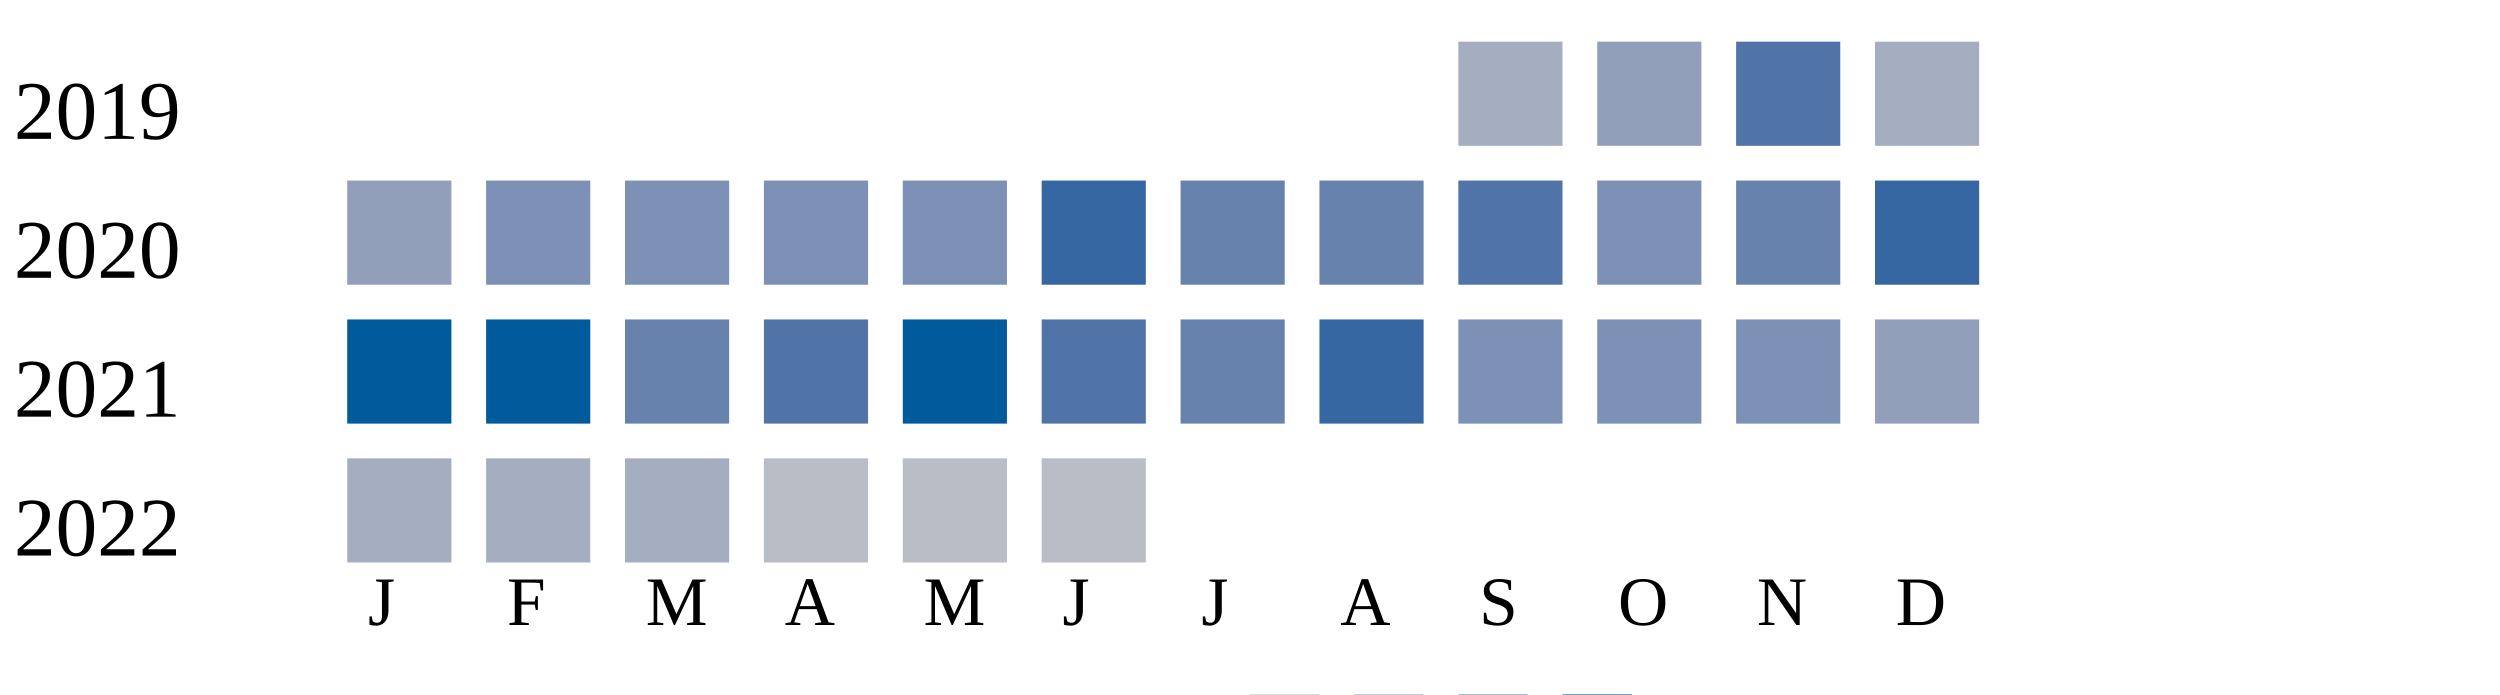
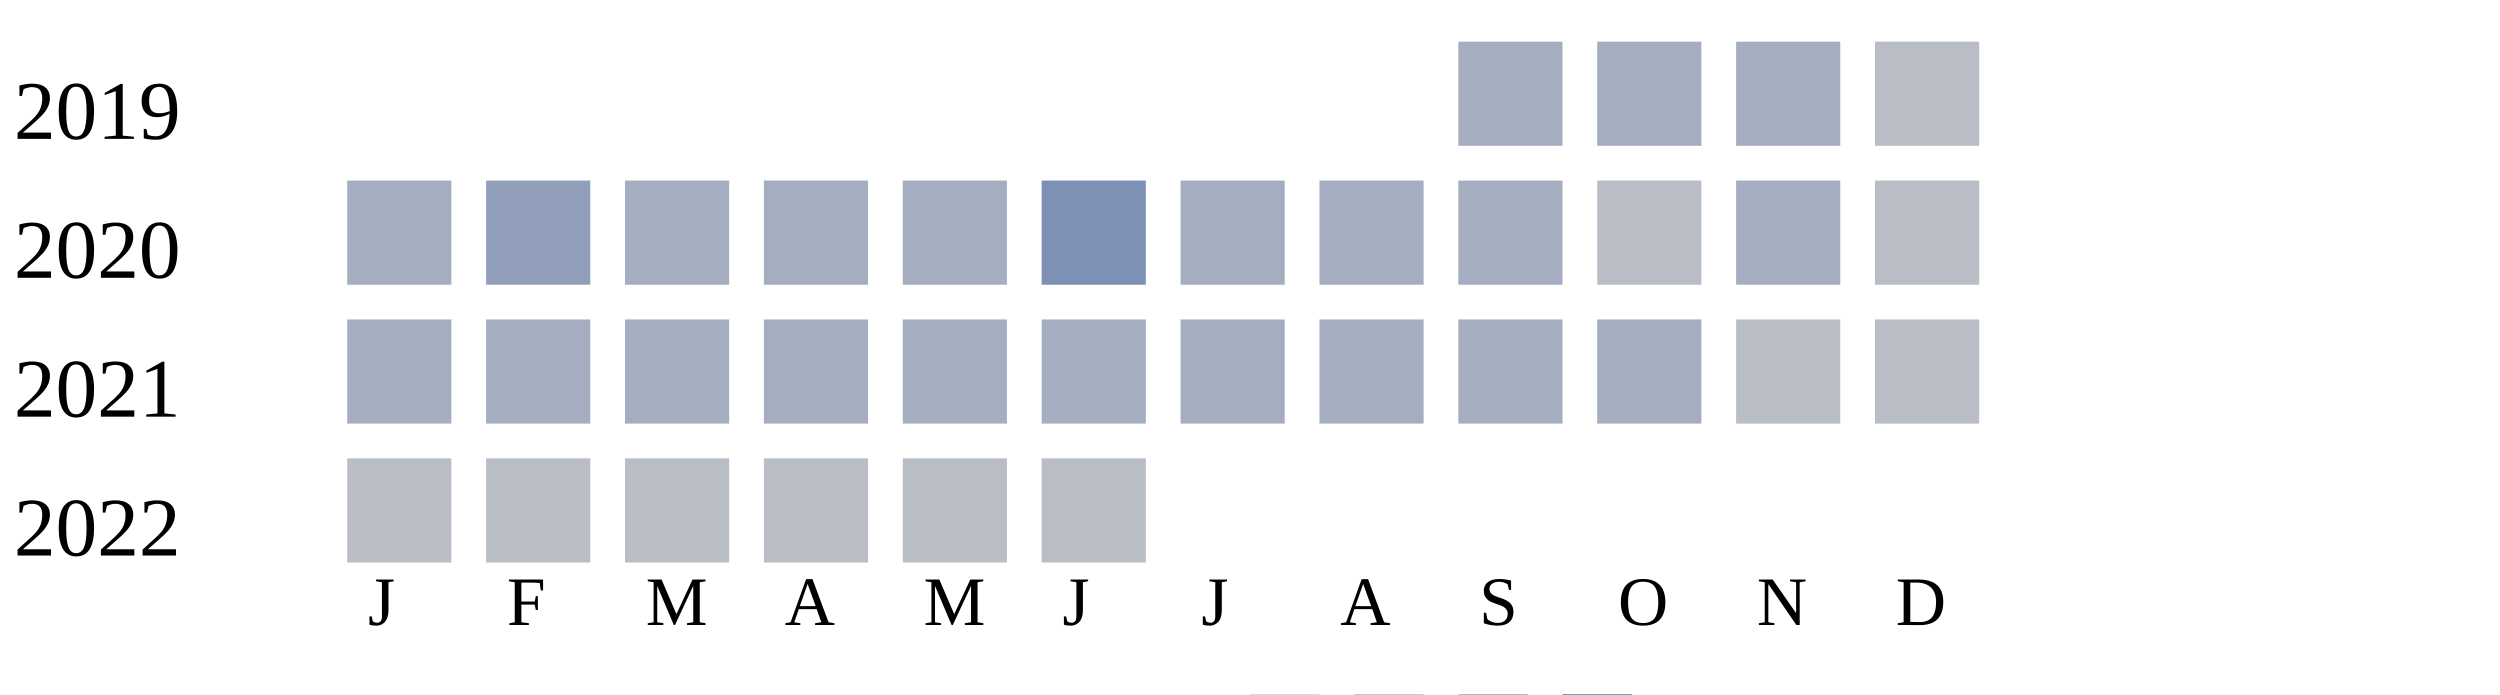
<svg xmlns="http://www.w3.org/2000/svg" width="360" height="100">
  <g transform="translate(0 0)">
    <text x="2" y="20">2019</text>
    <rect x="210" y="6" width="15" height="15" fill="#a5aec0" />
-     <rect x="230" y="6" width="15" height="15" fill="#919fba" />
-     <rect x="250" y="6" width="15" height="15" fill="#5174a8" />
-     <rect x="270" y="6" width="15" height="15" fill="#a5aec0" />
+     <rect x="230" y="6" width="15" height="15" fill="#a5aec0" />
+     <rect x="250" y="6" width="15" height="15" fill="#a5aec0" />
+     <rect x="270" y="6" width="15" height="15" fill="#b9bdc6" />
  </g>
  <g transform="translate(0 20)">
    <text x="2" y="20">2020</text>
-     <rect x="50" y="6" width="15" height="15" fill="#919fba" />
-     <rect x="70" y="6" width="15" height="15" fill="#7d90b5" />
-     <rect x="90" y="6" width="15" height="15" fill="#7d90b5" />
-     <rect x="110" y="6" width="15" height="15" fill="#7d90b5" />
-     <rect x="130" y="6" width="15" height="15" fill="#7d90b5" />
-     <rect x="150" y="6" width="15" height="15" fill="#3667a2" />
-     <rect x="170" y="6" width="15" height="15" fill="#6882ae" />
-     <rect x="190" y="6" width="15" height="15" fill="#6882ae" />
-     <rect x="210" y="6" width="15" height="15" fill="#5174a8" />
-     <rect x="230" y="6" width="15" height="15" fill="#7d90b5" />
-     <rect x="250" y="6" width="15" height="15" fill="#6882ae" />
-     <rect x="270" y="6" width="15" height="15" fill="#3667a2" />
+     <rect x="50" y="6" width="15" height="15" fill="#a5aec0" />
+     <rect x="70" y="6" width="15" height="15" fill="#919fba" />
+     <rect x="90" y="6" width="15" height="15" fill="#a5aec0" />
+     <rect x="110" y="6" width="15" height="15" fill="#a5aec0" />
+     <rect x="130" y="6" width="15" height="15" fill="#a5aec0" />
+     <rect x="150" y="6" width="15" height="15" fill="#7d90b5" />
+     <rect x="170" y="6" width="15" height="15" fill="#a5aec0" />
+     <rect x="190" y="6" width="15" height="15" fill="#a5aec0" />
+     <rect x="210" y="6" width="15" height="15" fill="#a5aec0" />
+     <rect x="230" y="6" width="15" height="15" fill="#b9bdc6" />
+     <rect x="250" y="6" width="15" height="15" fill="#a5aec0" />
+     <rect x="270" y="6" width="15" height="15" fill="#b9bdc6" />
  </g>
  <g transform="translate(0 40)">
    <text x="2" y="20">2021</text>
-     <rect x="50" y="6" width="15" height="15" fill="#005a9c" />
-     <rect x="70" y="6" width="15" height="15" fill="#005a9c" />
-     <rect x="90" y="6" width="15" height="15" fill="#6882ae" />
-     <rect x="110" y="6" width="15" height="15" fill="#5174a8" />
-     <rect x="130" y="6" width="15" height="15" fill="#005a9c" />
-     <rect x="150" y="6" width="15" height="15" fill="#5174a8" />
-     <rect x="170" y="6" width="15" height="15" fill="#6882ae" />
-     <rect x="190" y="6" width="15" height="15" fill="#3667a2" />
-     <rect x="210" y="6" width="15" height="15" fill="#7d90b5" />
-     <rect x="230" y="6" width="15" height="15" fill="#7d90b5" />
-     <rect x="250" y="6" width="15" height="15" fill="#7d90b5" />
-     <rect x="270" y="6" width="15" height="15" fill="#919fba" />
+     <rect x="50" y="6" width="15" height="15" fill="#a5aec0" />
+     <rect x="70" y="6" width="15" height="15" fill="#a5aec0" />
+     <rect x="90" y="6" width="15" height="15" fill="#a5aec0" />
+     <rect x="110" y="6" width="15" height="15" fill="#a5aec0" />
+     <rect x="130" y="6" width="15" height="15" fill="#a5aec0" />
+     <rect x="150" y="6" width="15" height="15" fill="#a5aec0" />
+     <rect x="170" y="6" width="15" height="15" fill="#a5aec0" />
+     <rect x="190" y="6" width="15" height="15" fill="#a5aec0" />
+     <rect x="210" y="6" width="15" height="15" fill="#a5aec0" />
+     <rect x="230" y="6" width="15" height="15" fill="#a5aec0" />
+     <rect x="250" y="6" width="15" height="15" fill="#b9bdc6" />
+     <rect x="270" y="6" width="15" height="15" fill="#b9bdc6" />
  </g>
  <g transform="translate(0 60)">
    <text x="2" y="20">2022</text>
-     <rect x="50" y="6" width="15" height="15" fill="#a5aec0" />
-     <rect x="70" y="6" width="15" height="15" fill="#a5aec0" />
-     <rect x="90" y="6" width="15" height="15" fill="#a5aec0" />
+     <rect x="50" y="6" width="15" height="15" fill="#b9bdc6" />
+     <rect x="70" y="6" width="15" height="15" fill="#b9bdc6" />
+     <rect x="90" y="6" width="15" height="15" fill="#b9bdc6" />
    <rect x="110" y="6" width="15" height="15" fill="#b9bdc6" />
    <rect x="130" y="6" width="15" height="15" fill="#b9bdc6" />
    <rect x="150" y="6" width="15" height="15" fill="#b9bdc6" />
  </g>
  <text style="font-size: 10px; text-align: center" x="53" y="90">J</text>
  <text style="font-size: 10px; text-align: center" x="73" y="90">F</text>
  <text style="font-size: 10px; text-align: center" x="93" y="90">M</text>
  <text style="font-size: 10px; text-align: center" x="113" y="90">A</text>
  <text style="font-size: 10px; text-align: center" x="133" y="90">M</text>
  <text style="font-size: 10px; text-align: center" x="153" y="90">J</text>
  <text style="font-size: 10px; text-align: center" x="173" y="90">J</text>
  <text style="font-size: 10px; text-align: center" x="193" y="90">A</text>
  <text style="font-size: 10px; text-align: center" x="213" y="90">S</text>
  <text style="font-size: 10px; text-align: center" x="233" y="90">O</text>
  <text style="font-size: 10px; text-align: center" x="253" y="90">N</text>
  <text style="font-size: 10px; text-align: center" x="273" y="90">D</text>
  <text style="font-size: 10px;" x="155" y="109">Less</text>
  <rect fill="#b9bdc6" width="10" height="10" x="180" y="100" />
  <rect fill="#919fba" width="10" height="10" x="195" y="100" />
  <rect fill="#6882ae" width="10" height="10" x="210" y="100" />
  <rect fill="#005a9c" width="10" height="10" x="225" y="100" />
  <text x="240" y="109" style="font-size: 10px;">More</text>
</svg>
